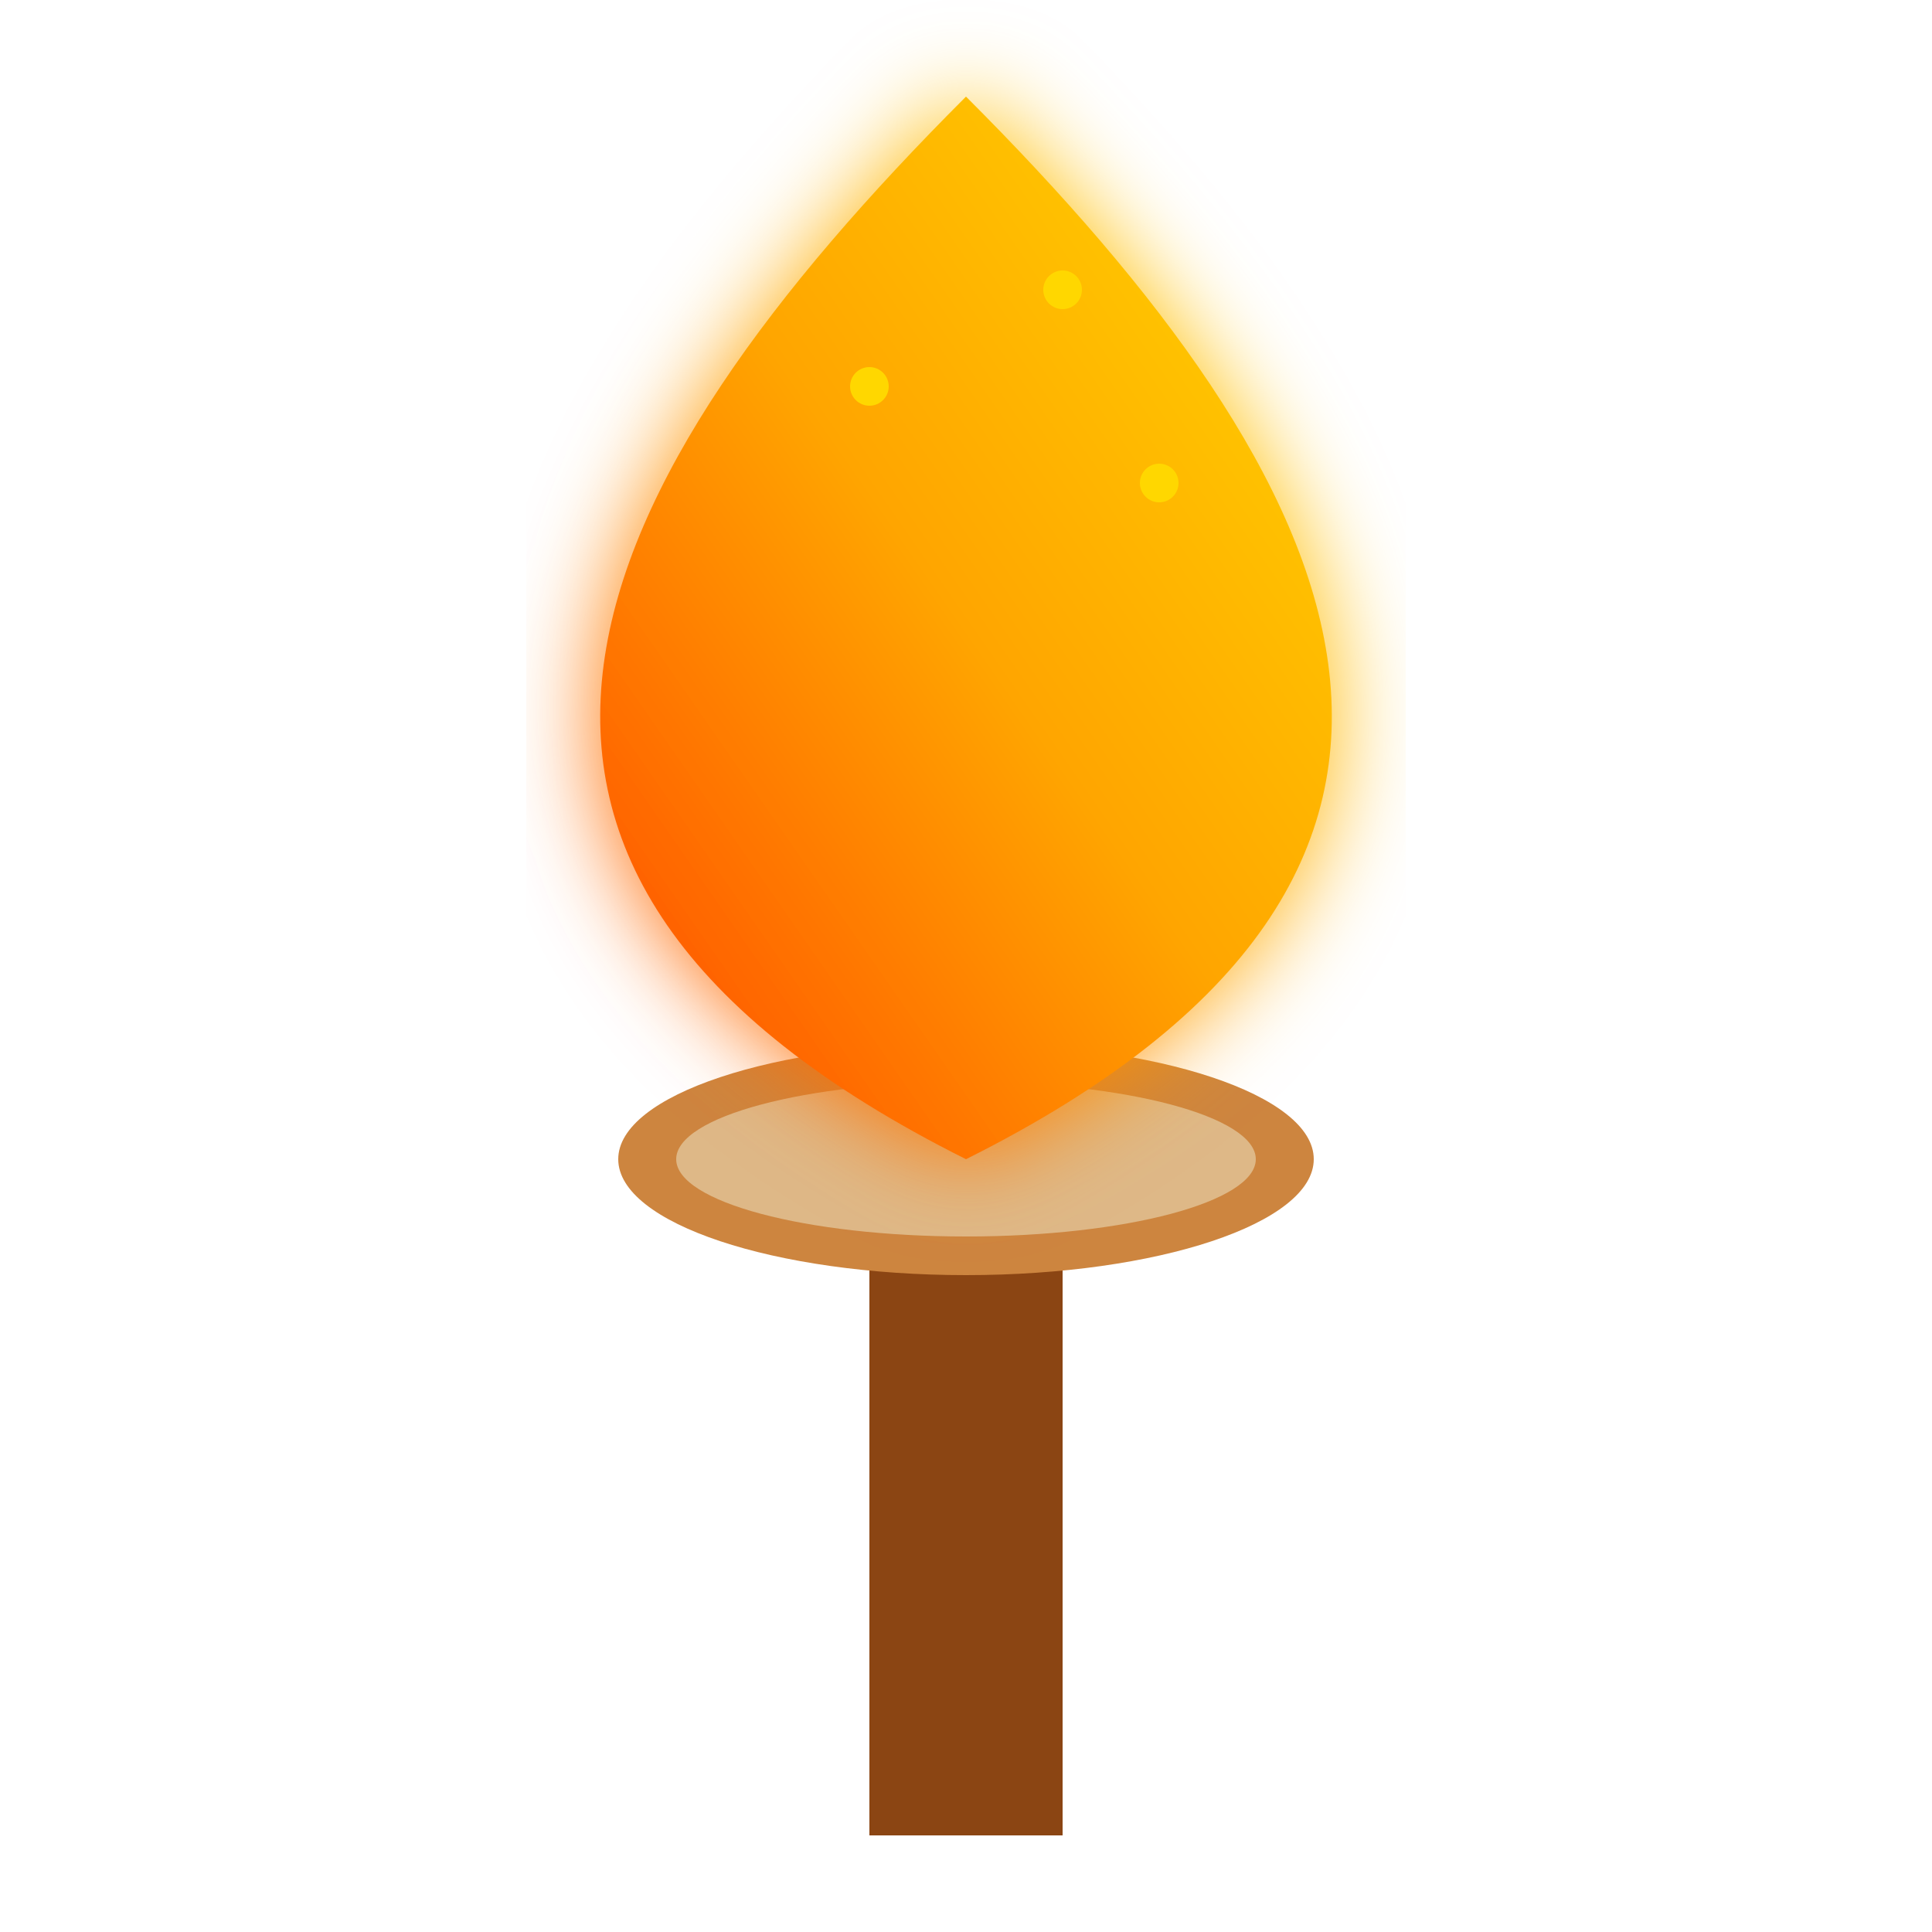
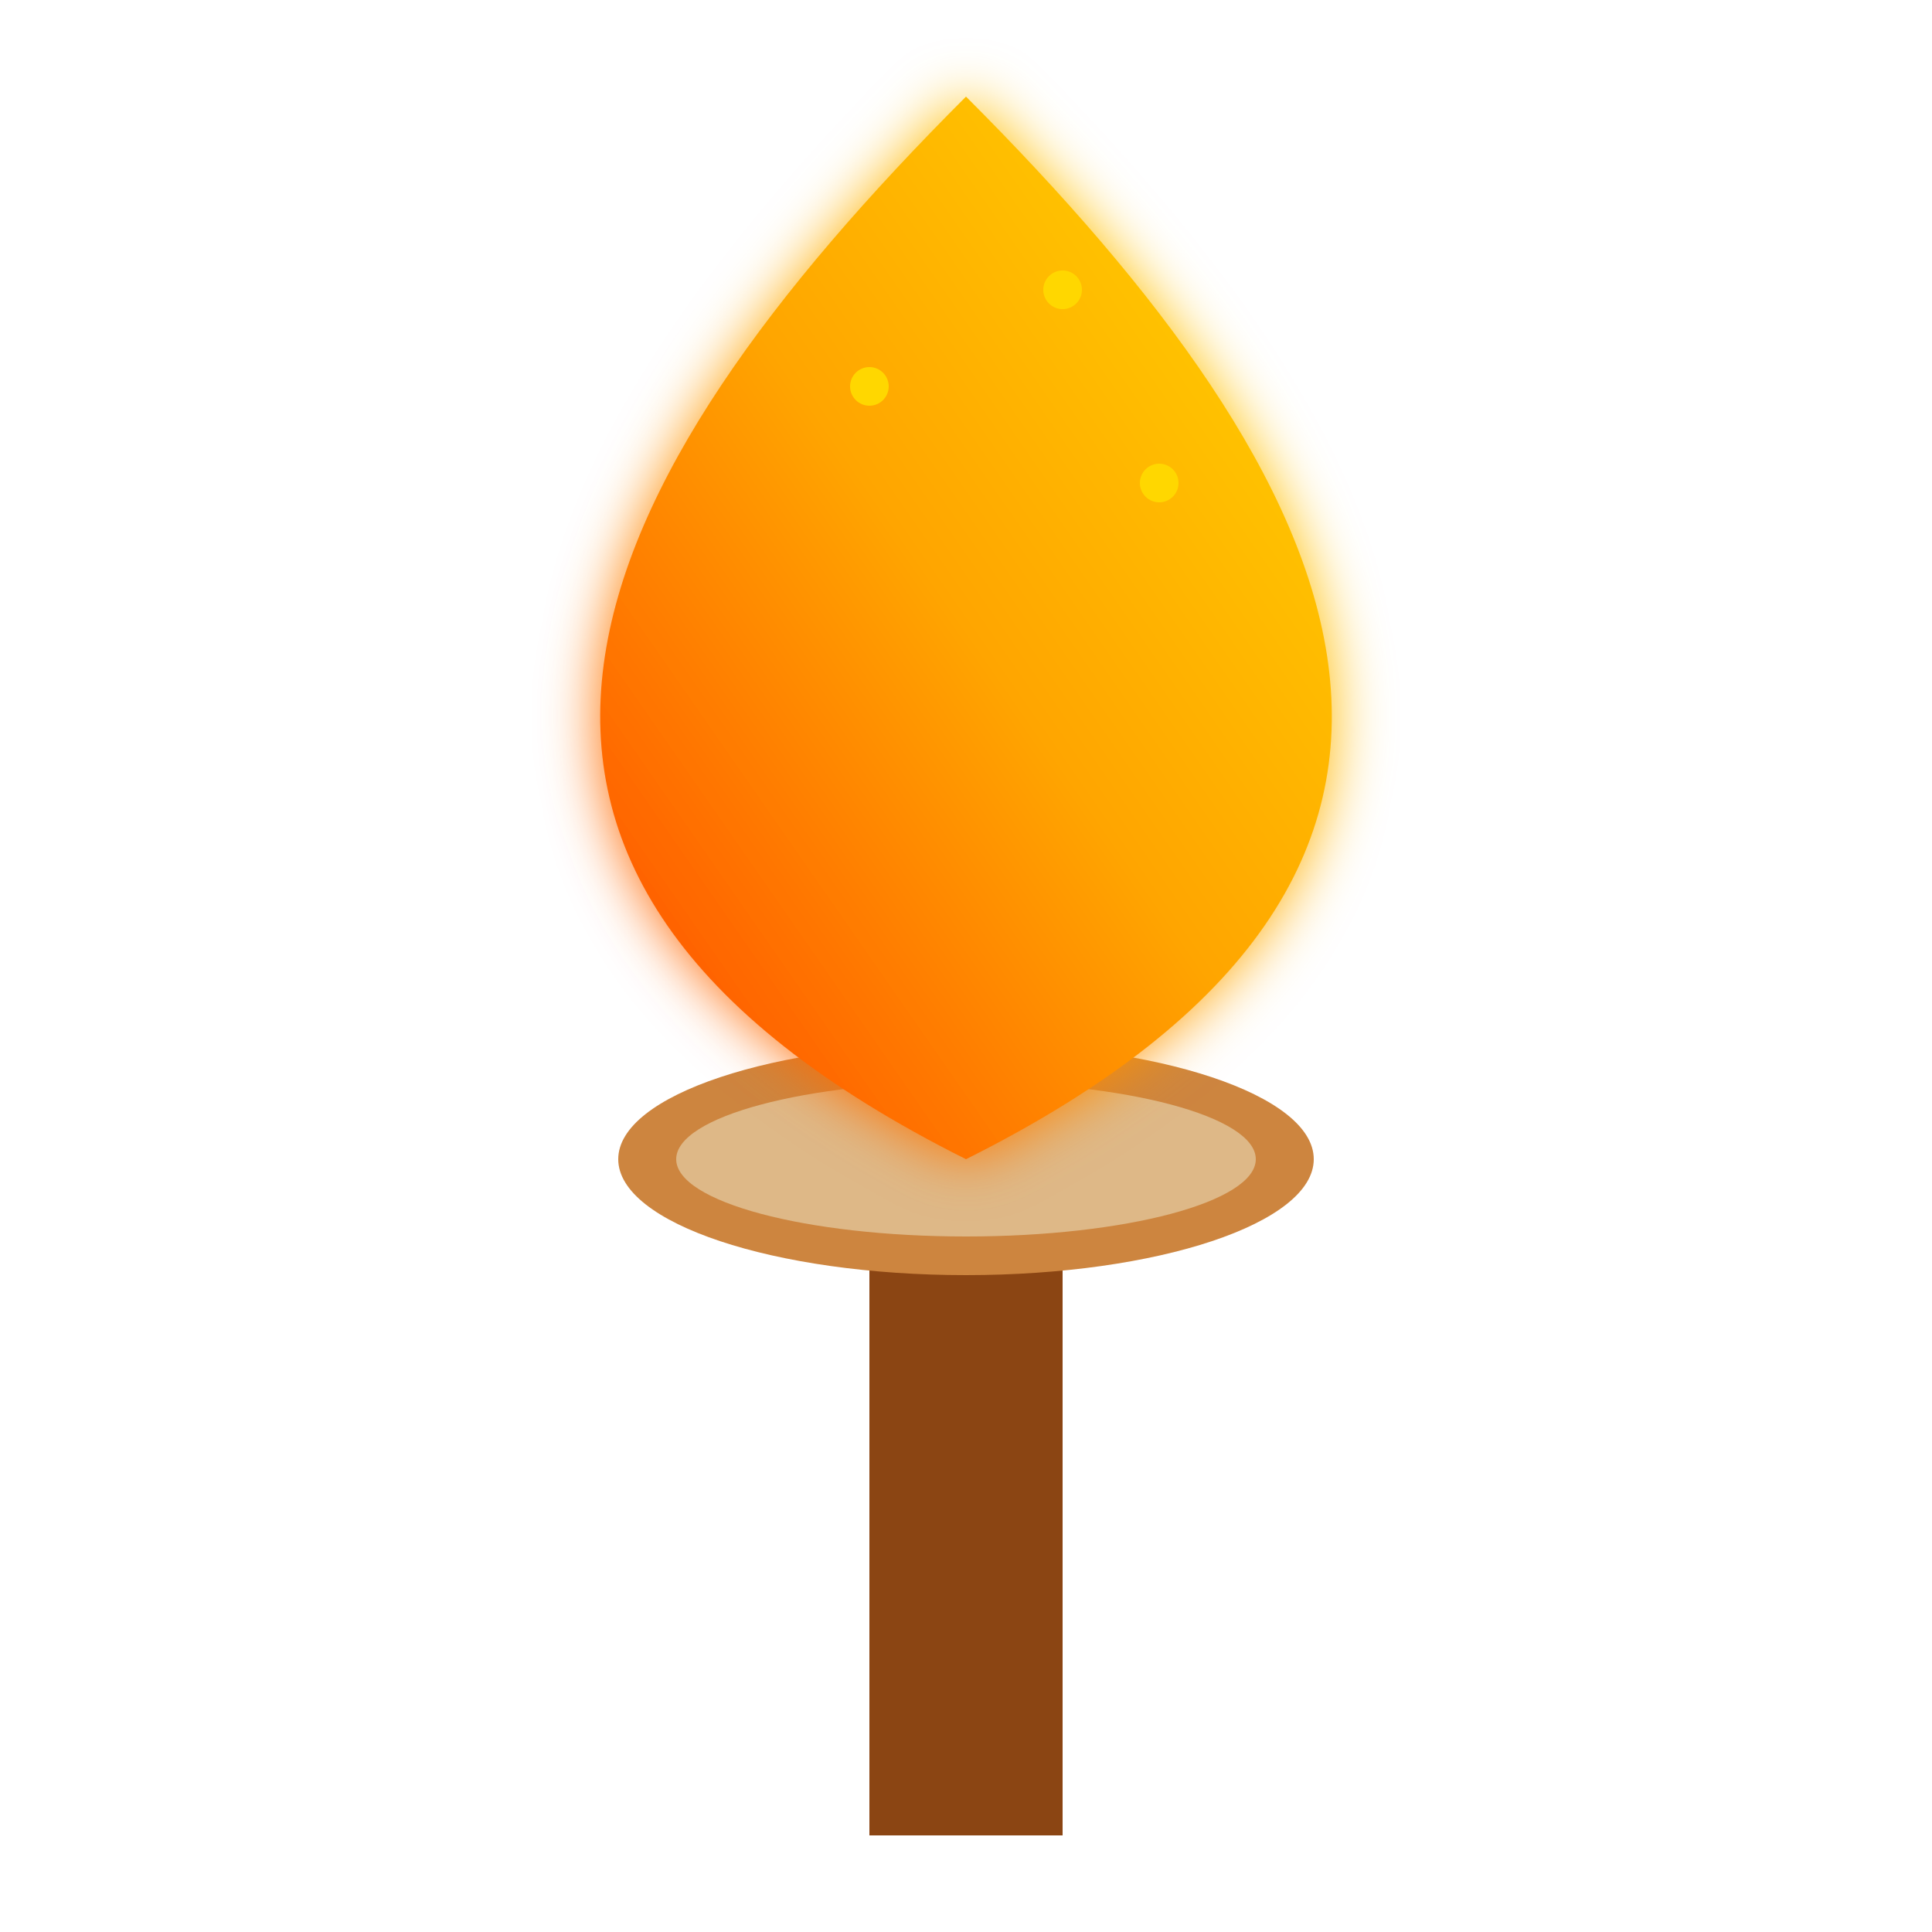
- <svg xmlns="http://www.w3.org/2000/svg" viewBox="0 0 100 100" width="100" height="100">
+ <svg xmlns="http://www.w3.org/2000/svg" viewBox="0 0 100 100" width="50" height="50">
  <defs>
    <linearGradient id="fireGradient" x1="0%" y1="100%" x2="100%" y2="0%">
      <stop offset="0%" style="stop-color:#FF4500;stop-opacity:1" />
      <stop offset="50%" style="stop-color:#FFA500;stop-opacity:1" />
      <stop offset="100%" style="stop-color:#FFD700;stop-opacity:1" />
    </linearGradient>
    <filter id="glow">
-       <feGaussianBlur stdDeviation="2.5" result="coloredBlur" />
+       <feGaussianBlur stdDeviation="1.5" result="coloredBlur" />
      <feMerge>
        <feMergeNode in="coloredBlur" />
        <feMergeNode in="SourceGraphic" />
      </feMerge>
    </filter>
  </defs>
  <rect x="45" y="60" width="10" height="35" fill="#8B4513" />
  <rect x="43" y="60" width="14" height="5" fill="#A0522D" rx="2" ry="2" />
  <ellipse cx="50" cy="60" rx="18" ry="6" fill="#CD853F" />
  <ellipse cx="50" cy="60" rx="15" ry="4" fill="#DEB887" />
  <path d="M50 5 C30 25 20 45 50 60 C80 45 70 25 50 5" fill="url(#fireGradient)" filter="url(#glow)">
    <animate attributeName="d" dur="1.5s" repeatCount="indefinite" values="M50 5 C30 25 20 45 50 60 C80 45 70 25 50 5;                      M50 10 C35 30 25 50 50 60 C75 50 65 30 50 10;                      M50 5 C30 25 20 45 50 60 C80 45 70 25 50 5" />
  </path>
  <circle cx="45" cy="20" r="1" fill="#FFD700">
    <animate attributeName="opacity" values="0;1;0" dur="2s" repeatCount="indefinite" />
  </circle>
  <circle cx="55" cy="15" r="1" fill="#FFD700">
    <animate attributeName="opacity" values="0;1;0" dur="1.5s" repeatCount="indefinite" />
  </circle>
  <circle cx="60" cy="25" r="1" fill="#FFD700">
    <animate attributeName="opacity" values="0;1;0" dur="2.5s" repeatCount="indefinite" />
  </circle>
</svg>
